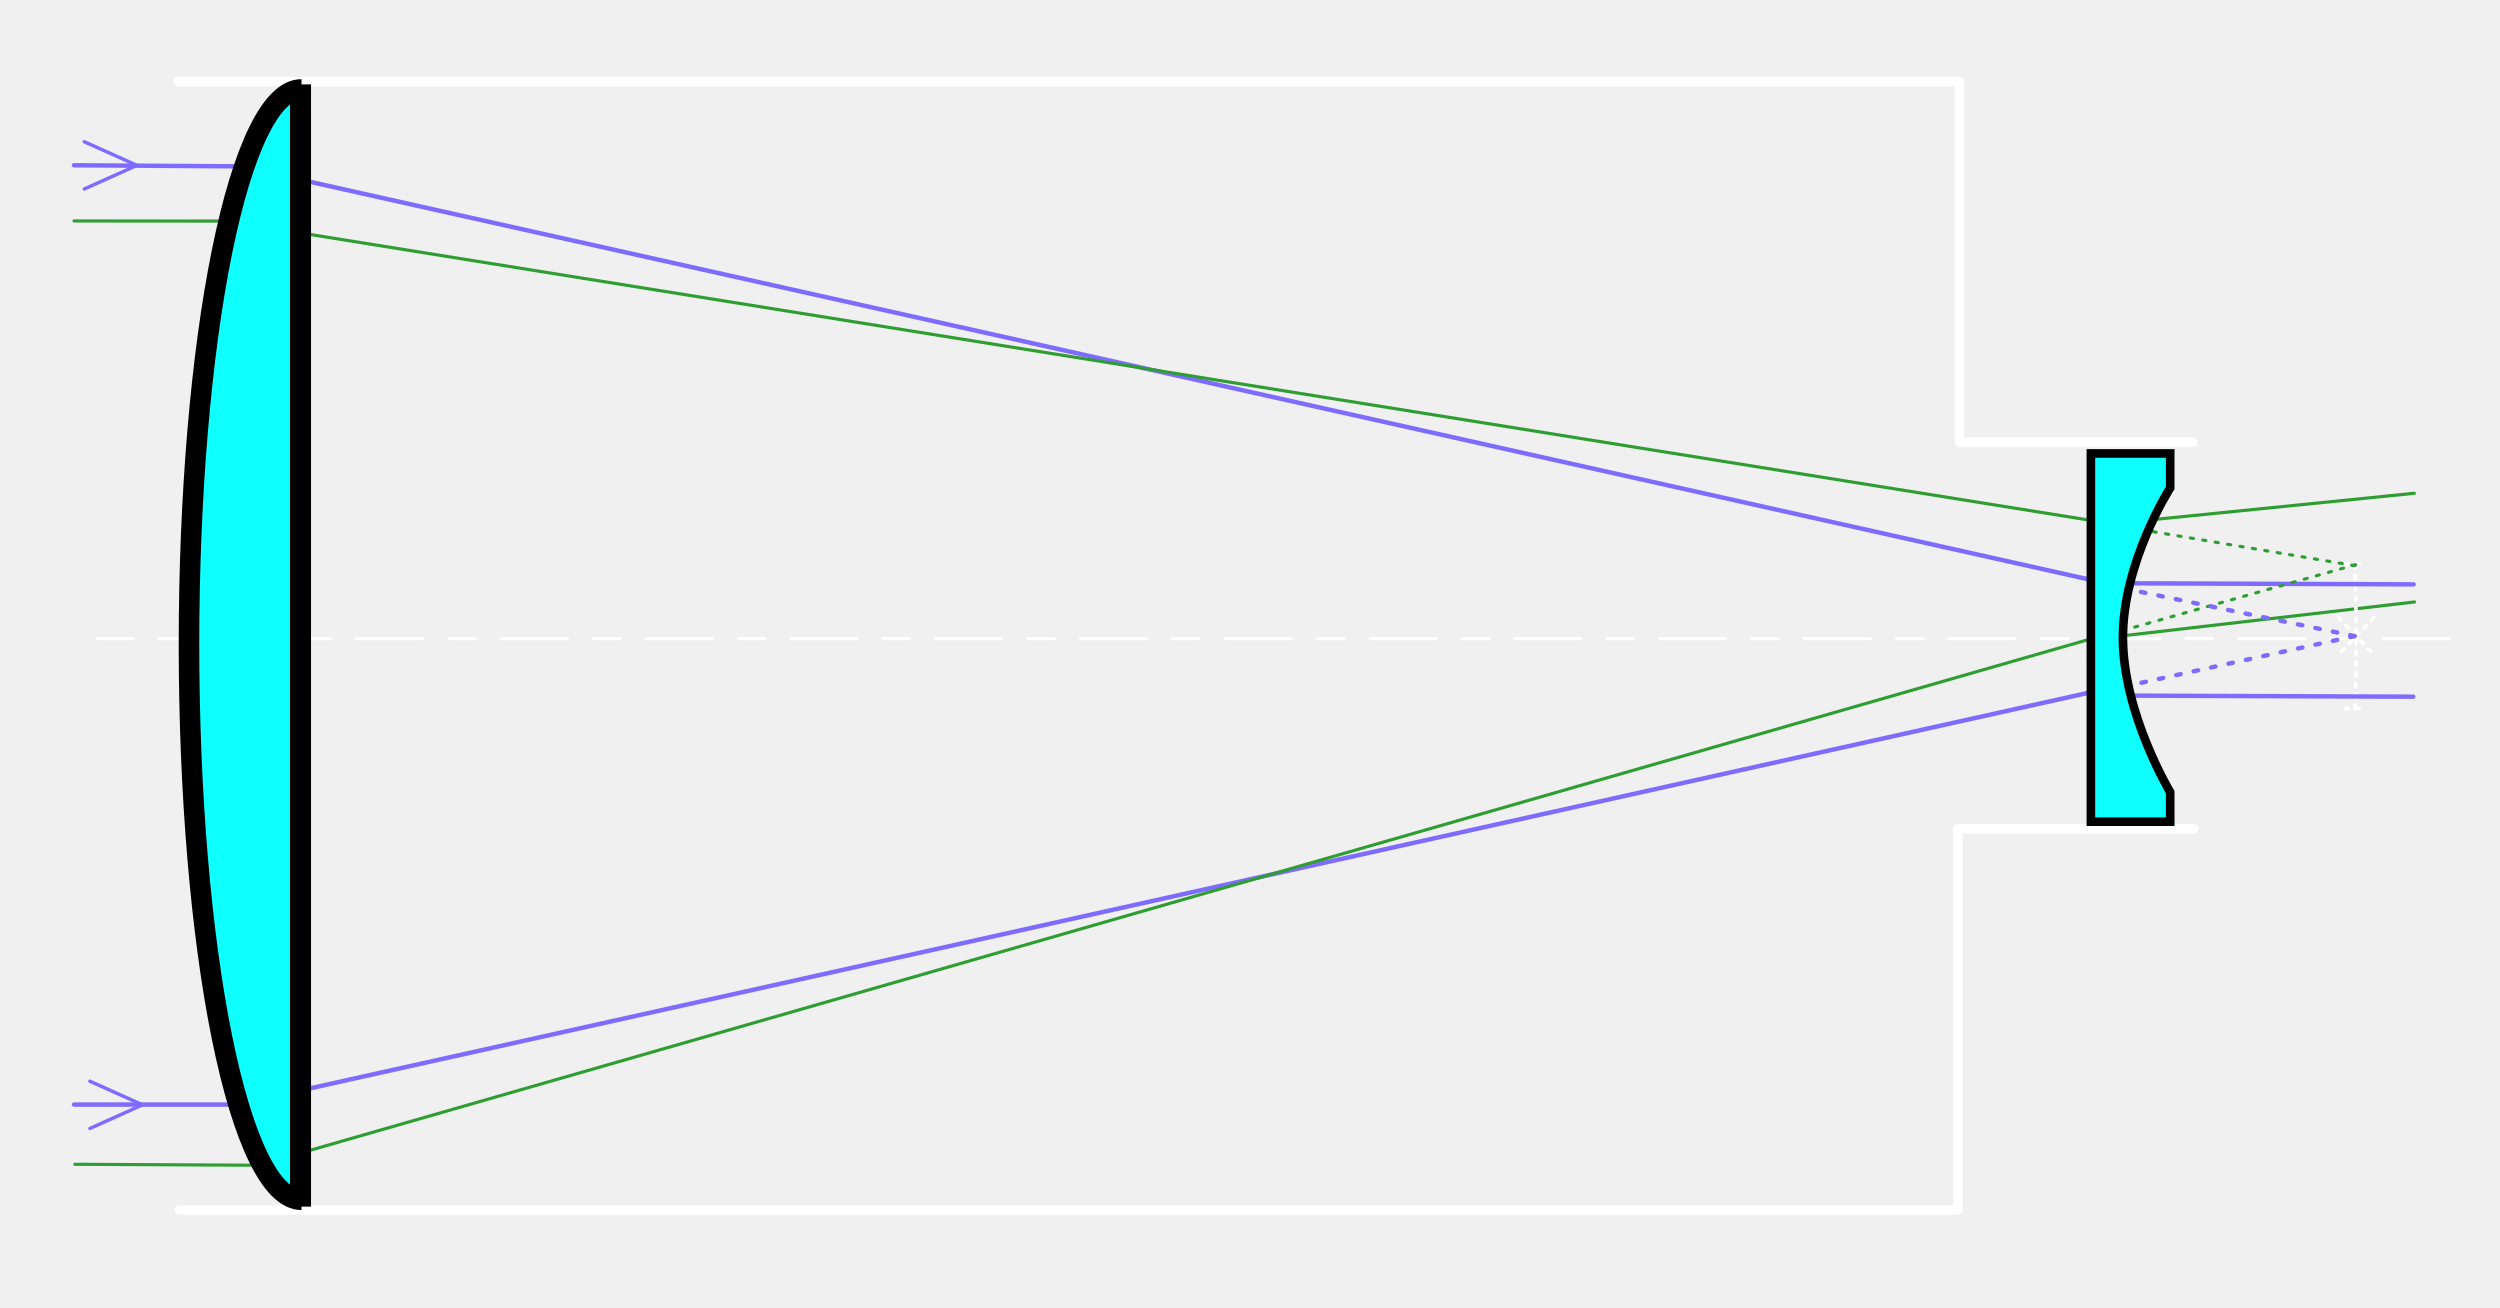
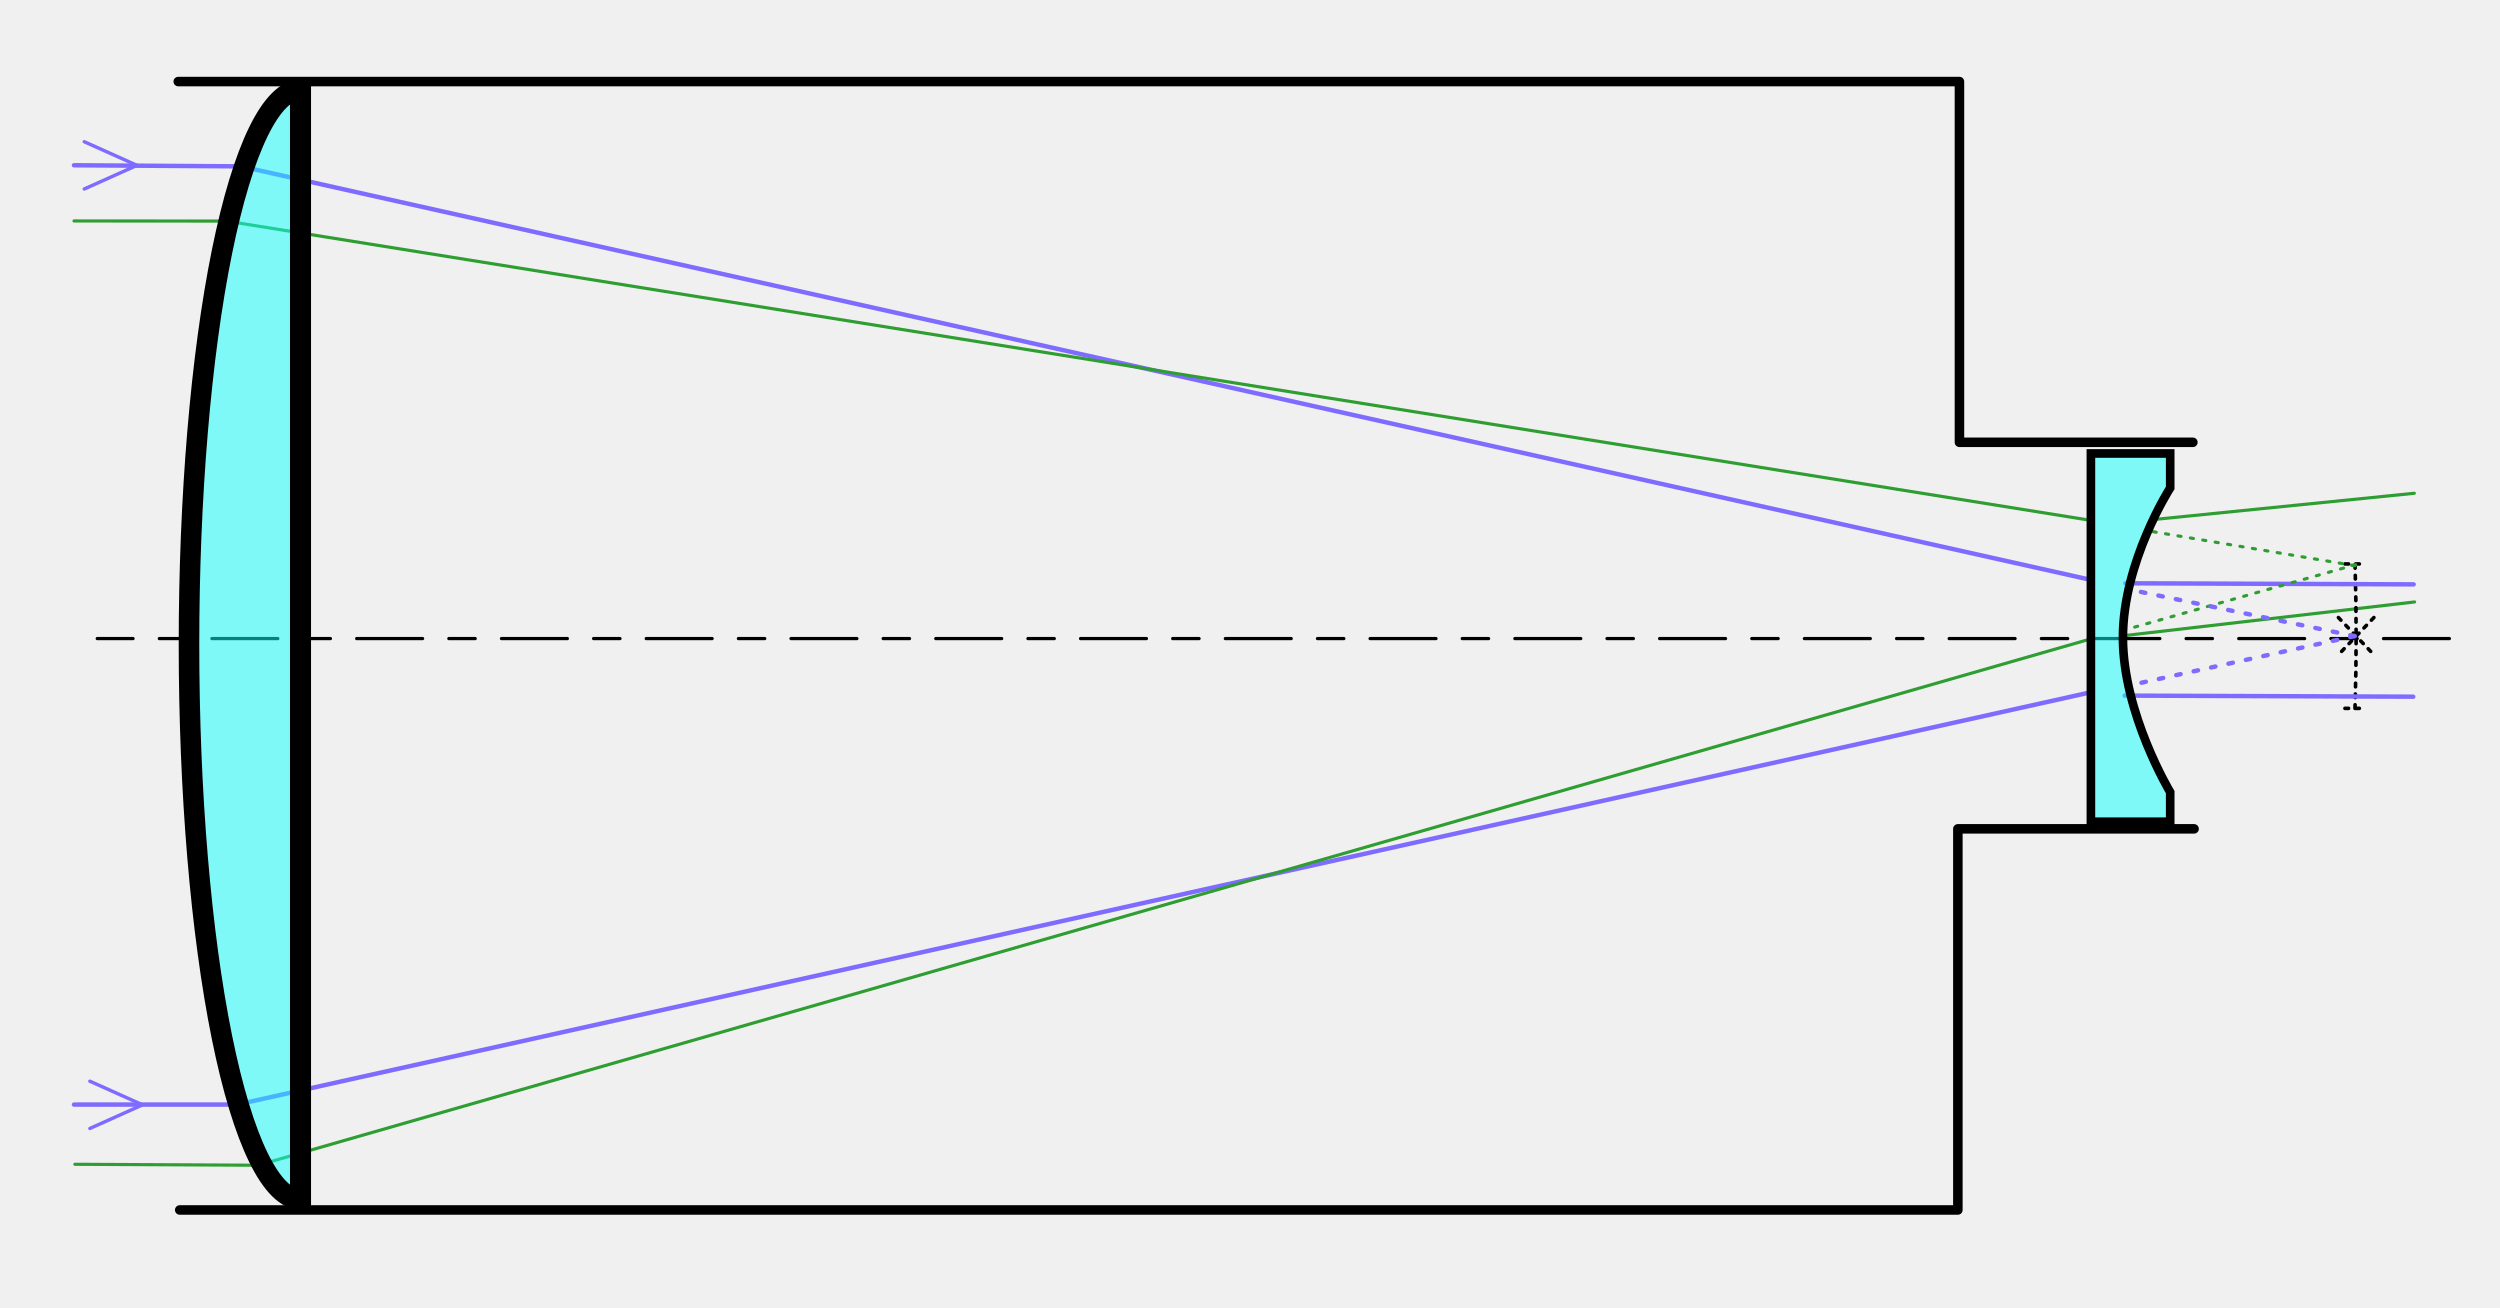
<svg xmlns="http://www.w3.org/2000/svg" viewBox="0 0 153 80" fill="none">
  <path d="M147.772 36.839L129.996 38.9" stroke="#2F9E32" stroke-width="0.194" stroke-miterlimit="10" stroke-linecap="round" />
-   <path d="M143.511 43.352H144.74" stroke="white" stroke-width="0.222" stroke-miterlimit="10" stroke-linecap="round" stroke-dasharray="0.22 0.44" />
-   <path d="M143.511 34.514H144.74" stroke="white" stroke-width="0.222" stroke-miterlimit="10" stroke-linecap="round" stroke-dasharray="0.22 0.44" />
-   <path d="M144.126 43.352C144.22 40.408 144.22 37.458 144.126 34.514" stroke="white" stroke-width="0.222" stroke-miterlimit="10" stroke-linecap="round" stroke-dasharray="0.22 0.44" />
-   <path d="M143.111 37.794L145.283 40.072" stroke="white" stroke-width="0.222" stroke-miterlimit="10" stroke-linecap="round" stroke-dasharray="0.22 0.44" />
-   <path d="M145.282 37.794L143.11 40.072" stroke="white" stroke-width="0.222" stroke-miterlimit="10" stroke-linecap="round" stroke-dasharray="0.22 0.44" />
-   <path d="M134.204 27.07H119.918V4.991H10.909" stroke="white" stroke-width="0.583" stroke-miterlimit="10" stroke-linecap="round" stroke-linejoin="round" />
-   <path d="M134.277 50.726H119.821V74.05H10.999" stroke="white" stroke-width="0.583" stroke-miterlimit="10" stroke-linecap="round" stroke-linejoin="round" />
+   <path d="M143.511 43.352H144.74" stroke="black" stroke-width="0.222" stroke-miterlimit="10" stroke-linecap="round" stroke-dasharray="0.22 0.44" />
+   <path d="M143.511 34.514H144.74" stroke="black" stroke-width="0.222" stroke-miterlimit="10" stroke-linecap="round" stroke-dasharray="0.22 0.44" />
+   <path d="M144.126 43.352C144.22 40.408 144.22 37.458 144.126 34.514" stroke="black" stroke-width="0.222" stroke-miterlimit="10" stroke-linecap="round" stroke-dasharray="0.22 0.44" />
+   <path d="M143.111 37.794L145.283 40.072" stroke="black" stroke-width="0.222" stroke-miterlimit="10" stroke-linecap="round" stroke-dasharray="0.22 0.44" />
+   <path d="M145.282 37.794L143.11 40.072" stroke="black" stroke-width="0.222" stroke-miterlimit="10" stroke-linecap="round" stroke-dasharray="0.22 0.44" />
+   <path d="M134.204 27.07H119.918V4.991H10.909" stroke="black" stroke-width="0.583" stroke-miterlimit="10" stroke-linecap="round" stroke-linejoin="round" />
+   <path d="M134.277 50.726H119.821V74.05H10.999" stroke="black" stroke-width="0.583" stroke-miterlimit="10" stroke-linecap="round" stroke-linejoin="round" />
  <path d="M127.903 42.377L14.512 67.599L4.529 67.601" stroke="#7e6bff" stroke-width="0.272" stroke-miterlimit="10" stroke-linecap="round" />
  <path d="M127.916 39.111L15.793 71.312L4.584 71.254" stroke="#2F9E32" stroke-width="0.194" stroke-miterlimit="10" stroke-linecap="round" />
  <path d="M127.789 35.451L14.743 10.181L4.529 10.114" stroke="#7e6bff" stroke-width="0.272" stroke-miterlimit="10" stroke-linecap="round" />
  <path d="M127.919 31.841L13.868 13.53L4.529 13.522" stroke="#2F9E32" stroke-width="0.194" stroke-miterlimit="10" stroke-linecap="round" />
-   <path d="M149.901 39.081H5.953" stroke="white" stroke-width="0.202" stroke-miterlimit="10" stroke-linecap="round" stroke-dasharray="4.03 1.61 1.61 1.61" />
+   <path d="M149.901 39.081H5.953" stroke="black" stroke-width="0.202" stroke-miterlimit="10" stroke-linecap="round" stroke-dasharray="4.03 1.61 1.61 1.61" />
  <path d="M5.158 8.674L8.381 10.12L5.158 11.566" stroke="#7e6bff" stroke-width="0.211" stroke-linecap="round" stroke-linejoin="round" />
  <path d="M5.501 66.17L8.721 67.616L5.501 69.062" stroke="#7e6bff" stroke-width="0.211" stroke-linecap="round" stroke-linejoin="round" />
-   <path fill-rule="evenodd" clip-rule="evenodd" d="M18.451 73.426C16.625 73.426 14.873 69.846 13.582 63.474C12.291 57.102 11.566 48.46 11.566 39.449C11.566 30.438 12.291 21.796 13.582 15.424C14.873 9.052 16.625 5.473 18.451 5.473" fill="#0FFFFF" />
+   <path fill-rule="evenodd" clip-rule="evenodd" d="M18.451 73.426C16.625 73.426 14.873 69.846 13.582 63.474C12.291 57.102 11.566 48.46 11.566 39.449C11.566 30.438 12.291 21.796 13.582 15.424C14.873 9.052 16.625 5.473 18.451 5.473" fill="rgba(15,255,255,0.5)" />
  <path d="M18.451 73.426C16.625 73.426 14.873 69.846 13.582 63.474C12.291 57.102 11.566 48.46 11.566 39.449C11.566 30.438 12.291 21.796 13.582 15.424C14.873 9.052 16.625 5.473 18.451 5.473" stroke="black" stroke-width="1.258" />
  <path d="M18.391 5.165V73.847" stroke="black" stroke-width="1.288" />
  <path d="M147.715 35.763L130.074 35.696" stroke="#7e6bff" stroke-width="0.272" stroke-miterlimit="10" stroke-linecap="round" />
  <path d="M147.689 42.637L130.034 42.571" stroke="#7e6bff" stroke-width="0.272" stroke-miterlimit="10" stroke-linecap="round" />
  <path d="M147.756 30.188L131.809 31.795" stroke="#2F9E32" stroke-width="0.194" stroke-miterlimit="10" stroke-linecap="round" />
  <path d="M144.107 34.618L131.4 32.477" stroke="#2F9E32" stroke-width="0.194" stroke-miterlimit="10" stroke-linecap="round" stroke-dasharray="0.19 0.58" />
  <path d="M144.164 34.558L129.954 38.572" stroke="#2F9E32" stroke-width="0.194" stroke-miterlimit="10" stroke-linecap="round" stroke-dasharray="0.19 0.58" />
  <path d="M144.101 38.928L130.48 41.909" stroke="#7e6bff" stroke-width="0.272" stroke-miterlimit="10" stroke-linecap="round" stroke-dasharray="0.27 0.82" />
  <path d="M144.101 38.928L130.191 36.054" stroke="#7e6bff" stroke-width="0.272" stroke-miterlimit="10" stroke-linecap="round" stroke-dasharray="0.27 0.82" />
-   <path fill-rule="evenodd" clip-rule="evenodd" d="M127.963 27.752H132.816V29.861C132.816 29.861 129.923 34.365 129.923 39.02C129.923 43.674 132.816 48.478 132.816 48.478V50.288H127.963V27.752Z" fill="#0FFFFF" stroke="black" stroke-width="0.528" />
+   <path fill-rule="evenodd" clip-rule="evenodd" d="M127.963 27.752H132.816V29.861C132.816 29.861 129.923 34.365 129.923 39.02C129.923 43.674 132.816 48.478 132.816 48.478V50.288H127.963V27.752Z" fill="rgba(15,255,255,0.5)" stroke="black" stroke-width="0.528" />
</svg>
